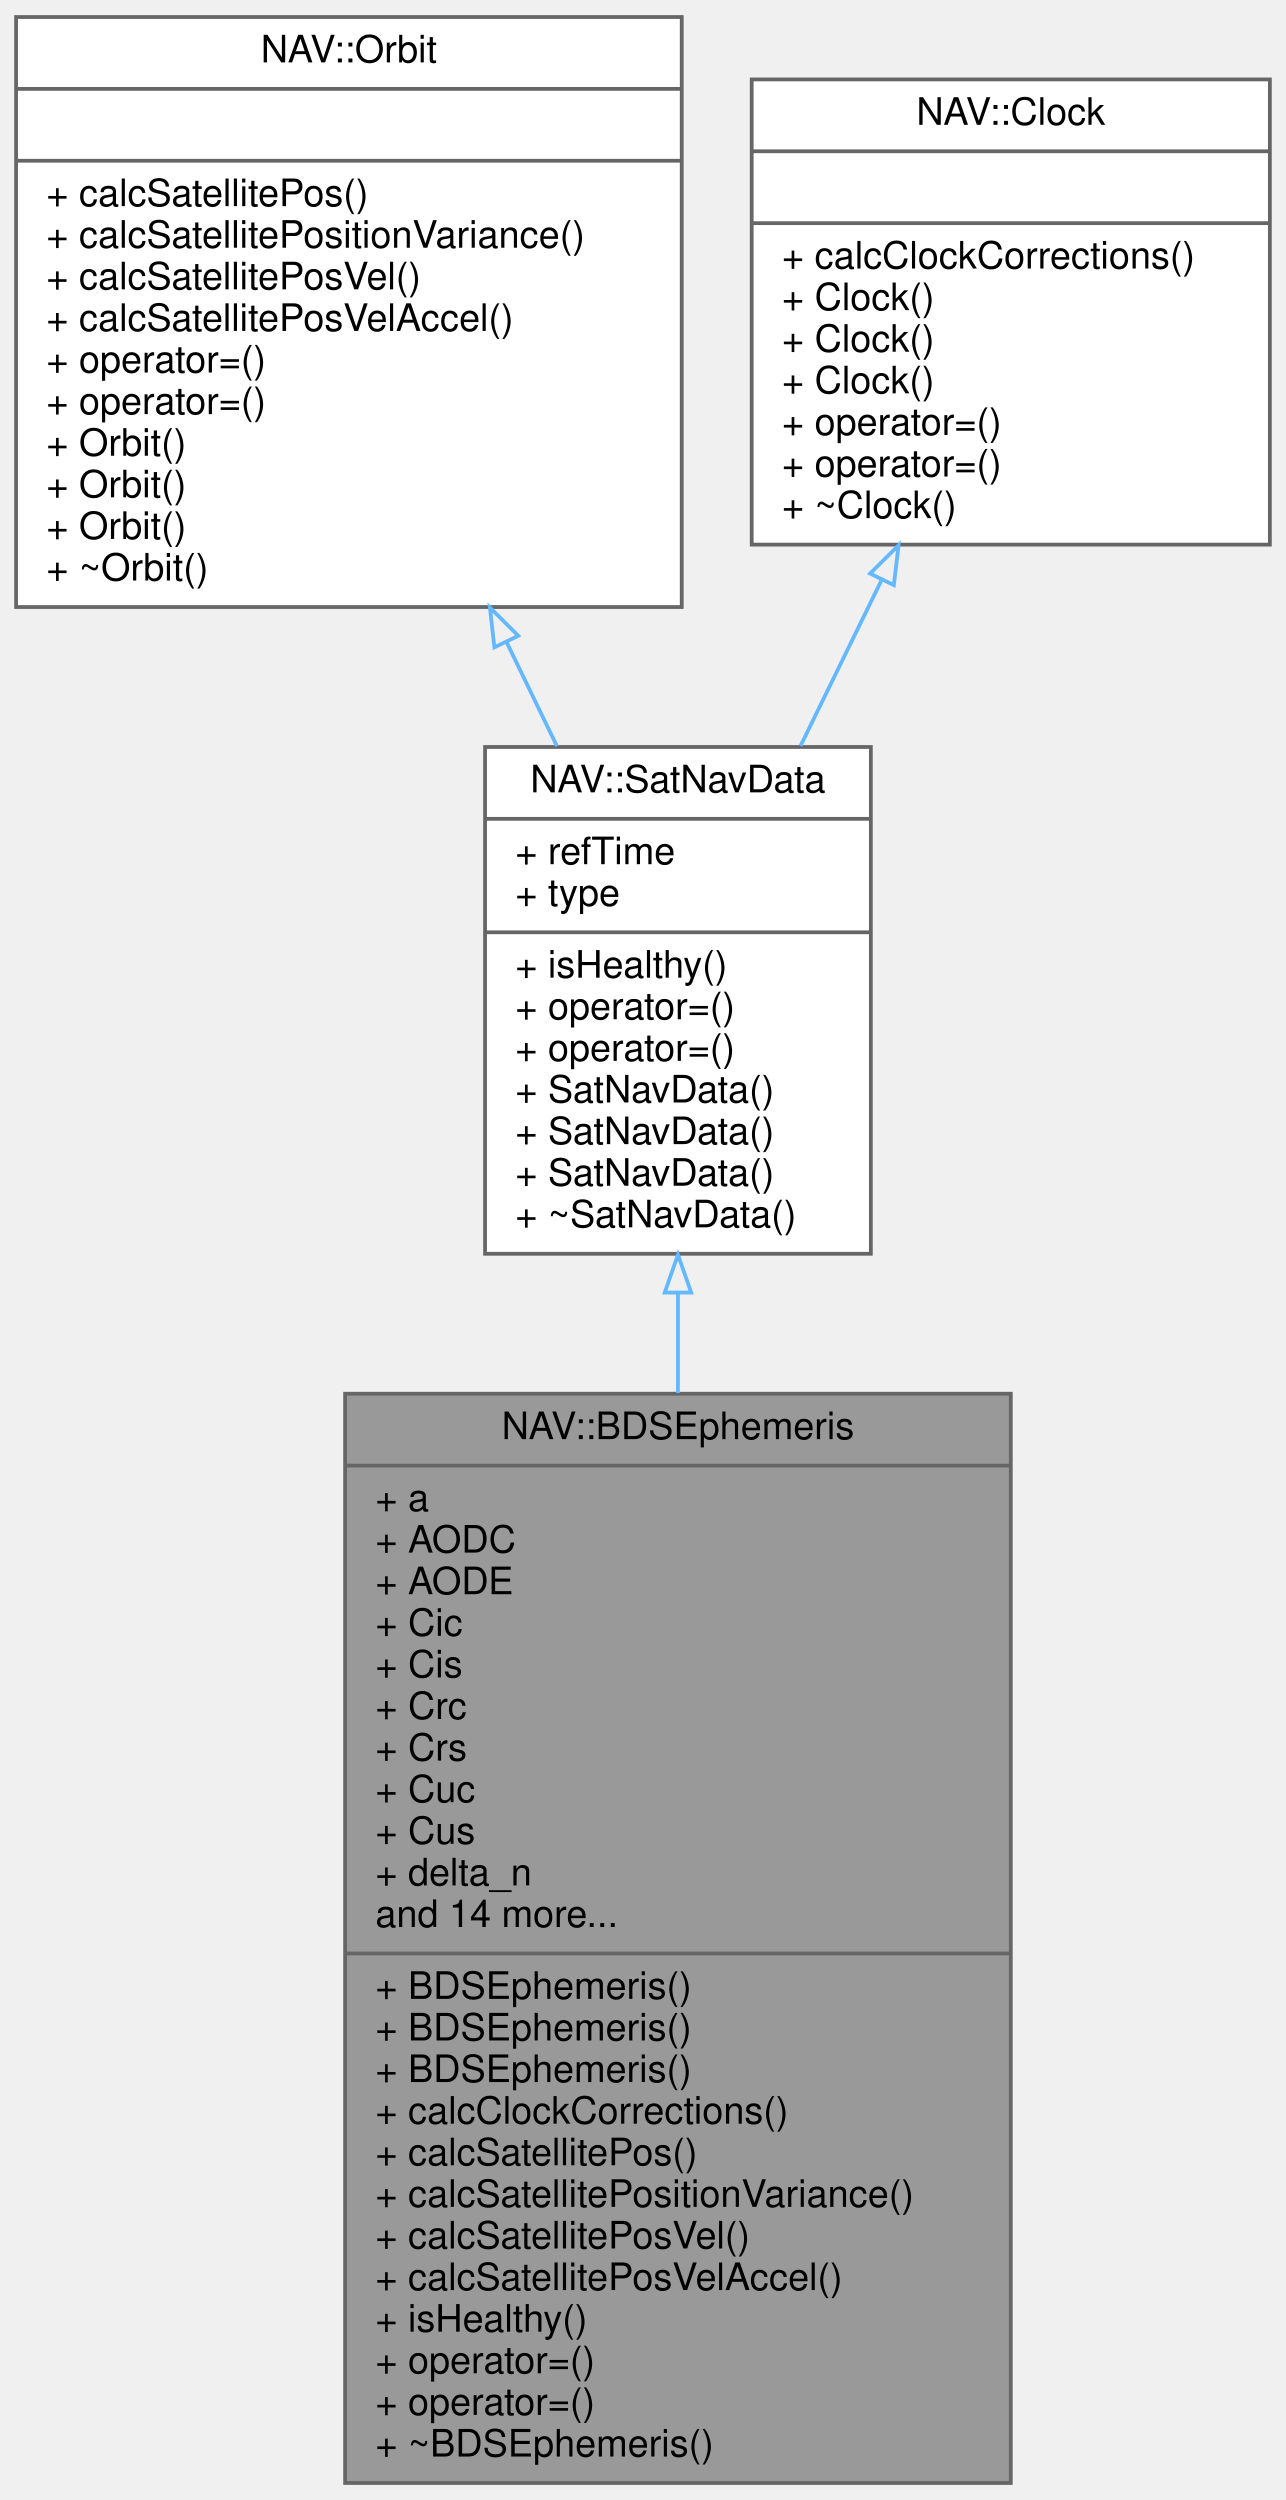
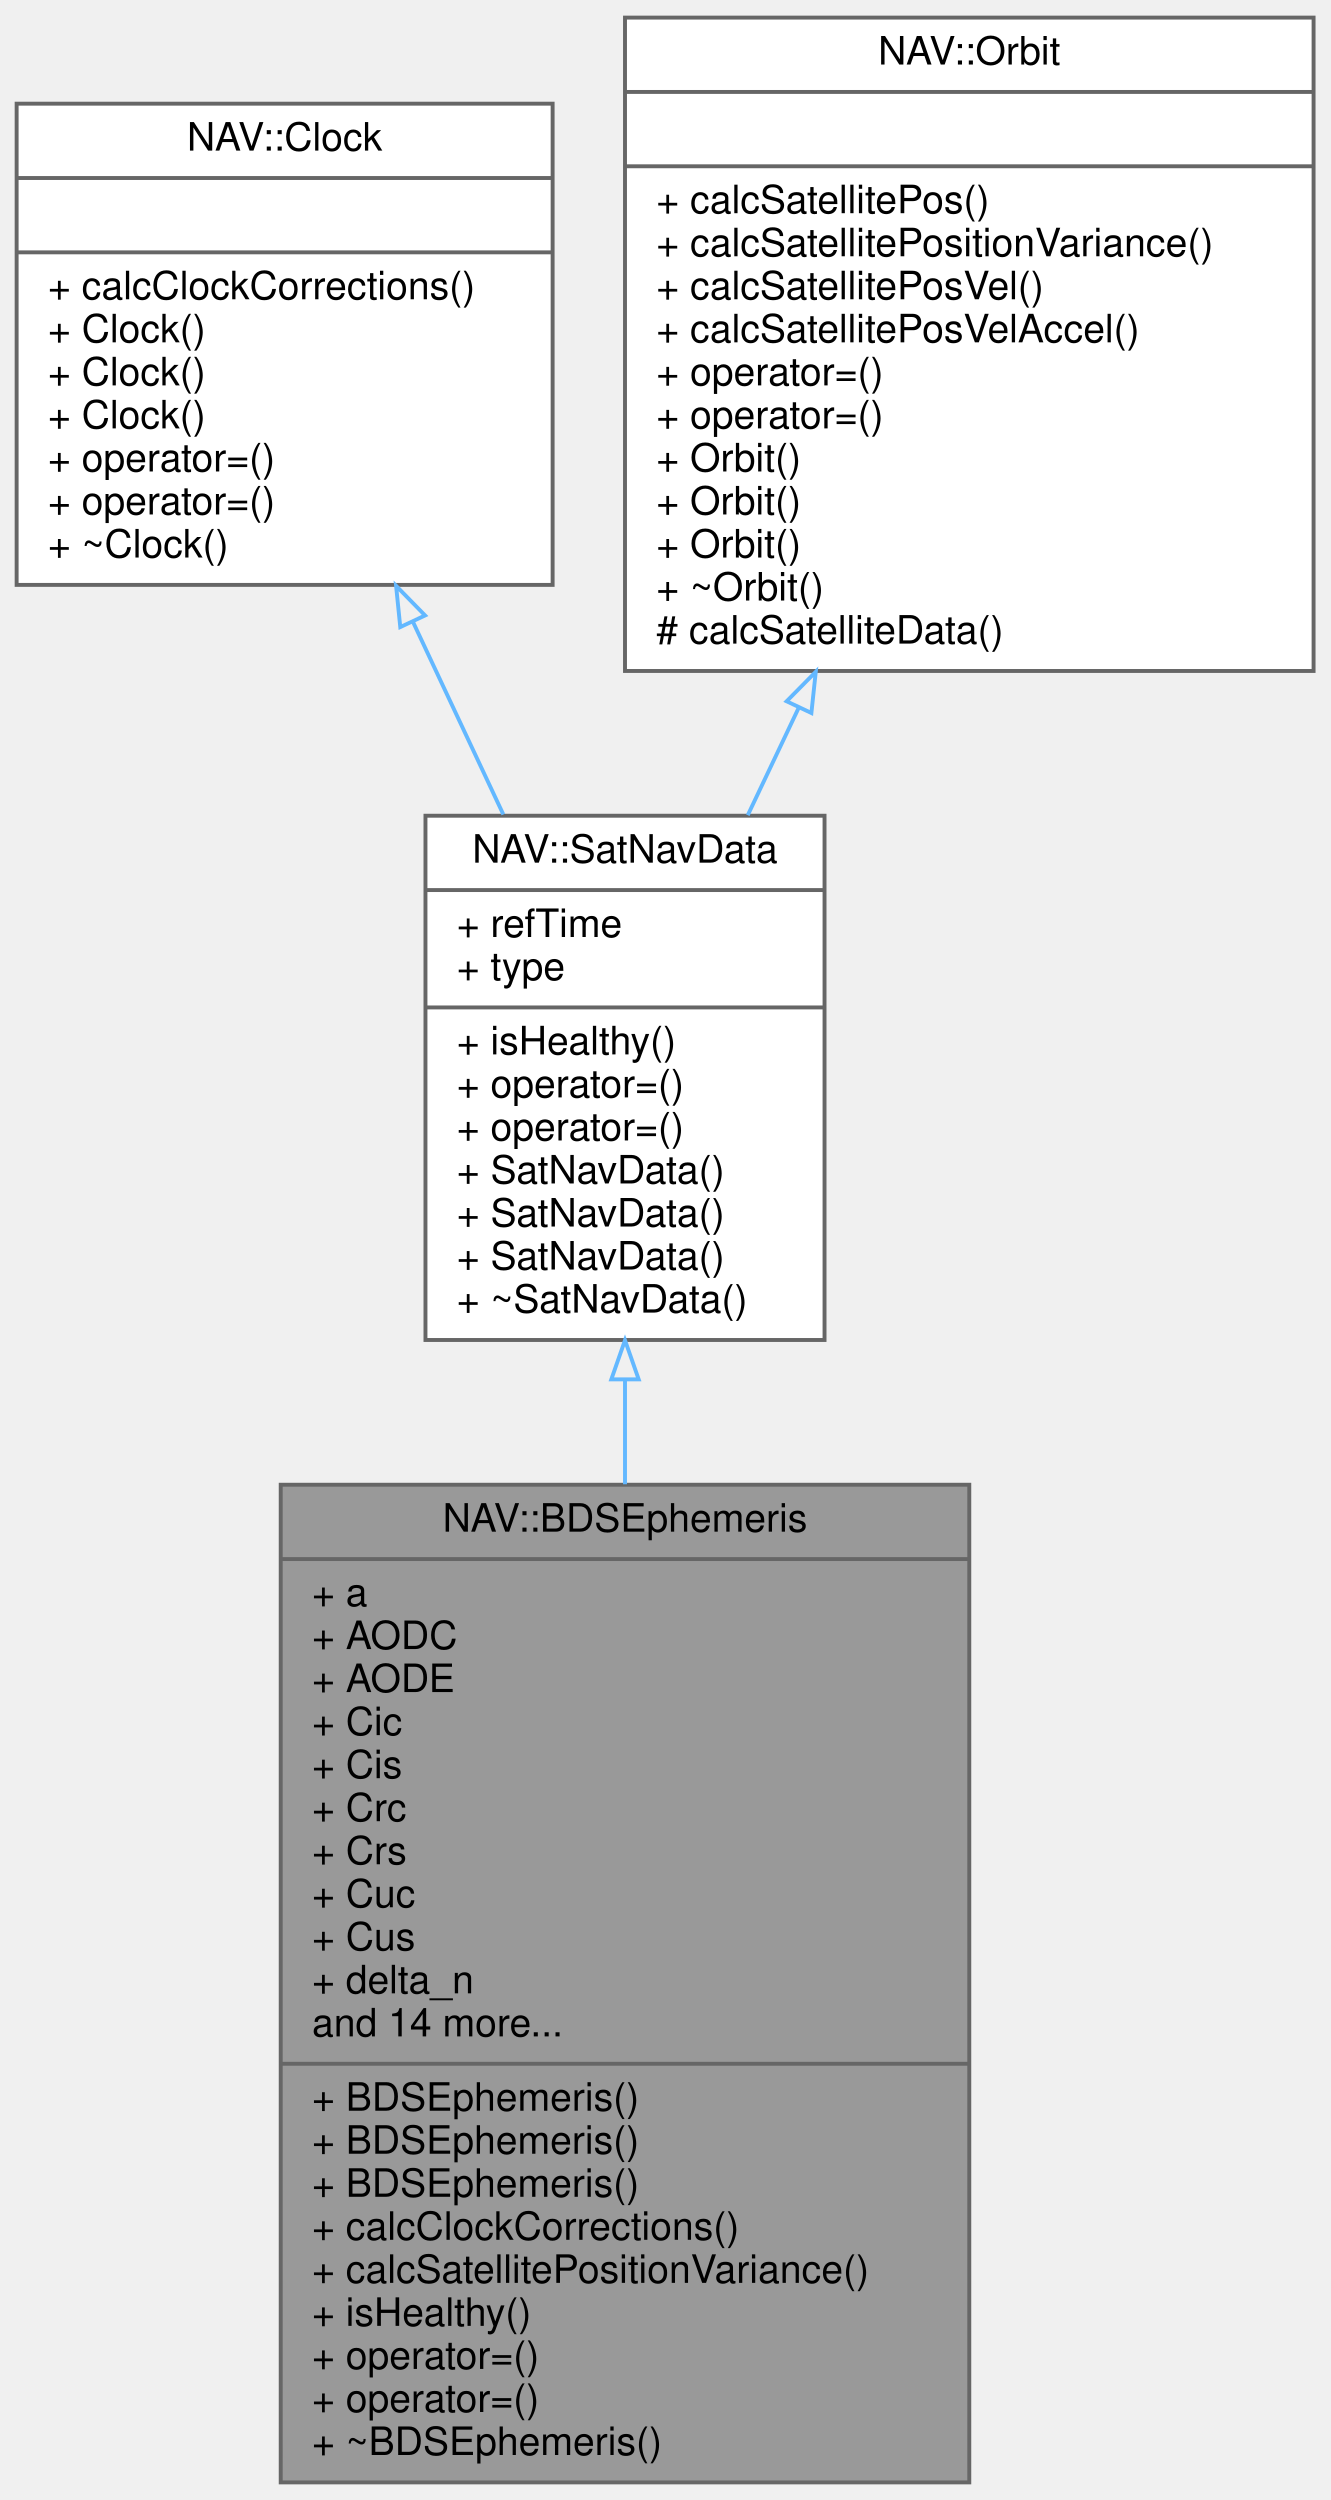
- <svg xmlns="http://www.w3.org/2000/svg" xmlns:xlink="http://www.w3.org/1999/xlink" width="340pt" height="661pt" viewBox="0.00 0.00 339.50 661.00">
-   <g id="graph0" class="graph" transform="scale(1 1) rotate(0) translate(4 657)">
+ <svg xmlns="http://www.w3.org/2000/svg" xmlns:xlink="http://www.w3.org/1999/xlink" width="340pt" height="639pt" viewBox="0.00 0.00 339.50 639.00">
+   <g id="graph0" class="graph" transform="scale(1 1) rotate(0) translate(4 635)">
    <g id="node1" class="node">
      <g id="a_node1">
        <a xlink:title="Broadcasted ephemeris message data.">
-           <polygon fill="#999999" stroke="#666666" points="87,-0.5 87,-288.5 263,-288.5 263,-0.5 87,-0.5" />
-           <text text-anchor="middle" x="175" y="-276.5" font-family="Helvetica,sans-Serif" font-size="10.00">NAV::BDSEphemeris</text>
-           <polyline fill="none" stroke="#666666" points="87,-269.5 263,-269.5 " />
-           <text text-anchor="start" x="95" y="-257.5" font-family="Helvetica,sans-Serif" font-size="10.00">+ a</text>
-           <text text-anchor="start" x="95" y="-246.5" font-family="Helvetica,sans-Serif" font-size="10.00">+ AODC</text>
-           <text text-anchor="start" x="95" y="-235.5" font-family="Helvetica,sans-Serif" font-size="10.00">+ AODE</text>
-           <text text-anchor="start" x="95" y="-224.5" font-family="Helvetica,sans-Serif" font-size="10.00">+ Cic</text>
-           <text text-anchor="start" x="95" y="-213.5" font-family="Helvetica,sans-Serif" font-size="10.00">+ Cis</text>
-           <text text-anchor="start" x="95" y="-202.5" font-family="Helvetica,sans-Serif" font-size="10.00">+ Crc</text>
-           <text text-anchor="start" x="95" y="-191.5" font-family="Helvetica,sans-Serif" font-size="10.00">+ Crs</text>
-           <text text-anchor="start" x="95" y="-180.5" font-family="Helvetica,sans-Serif" font-size="10.00">+ Cuc</text>
-           <text text-anchor="start" x="95" y="-169.5" font-family="Helvetica,sans-Serif" font-size="10.00">+ Cus</text>
-           <text text-anchor="start" x="95" y="-158.5" font-family="Helvetica,sans-Serif" font-size="10.00">+ delta_n</text>
-           <text text-anchor="start" x="95" y="-147.5" font-family="Helvetica,sans-Serif" font-size="10.00">and 14 more...</text>
-           <polyline fill="none" stroke="#666666" points="87,-140.5 263,-140.5 " />
-           <text text-anchor="start" x="95" y="-128.5" font-family="Helvetica,sans-Serif" font-size="10.00">+ BDSEphemeris()</text>
-           <text text-anchor="start" x="95" y="-117.5" font-family="Helvetica,sans-Serif" font-size="10.00">+ BDSEphemeris()</text>
-           <text text-anchor="start" x="95" y="-106.5" font-family="Helvetica,sans-Serif" font-size="10.00">+ BDSEphemeris()</text>
-           <text text-anchor="start" x="95" y="-95.5" font-family="Helvetica,sans-Serif" font-size="10.00">+ calcClockCorrections()</text>
-           <text text-anchor="start" x="95" y="-84.5" font-family="Helvetica,sans-Serif" font-size="10.00">+ calcSatellitePos()</text>
-           <text text-anchor="start" x="95" y="-73.5" font-family="Helvetica,sans-Serif" font-size="10.00">+ calcSatellitePositionVariance()</text>
-           <text text-anchor="start" x="95" y="-62.5" font-family="Helvetica,sans-Serif" font-size="10.00">+ calcSatellitePosVel()</text>
-           <text text-anchor="start" x="95" y="-51.5" font-family="Helvetica,sans-Serif" font-size="10.00">+ calcSatellitePosVelAccel()</text>
-           <text text-anchor="start" x="95" y="-40.5" font-family="Helvetica,sans-Serif" font-size="10.00">+ isHealthy()</text>
-           <text text-anchor="start" x="95" y="-29.5" font-family="Helvetica,sans-Serif" font-size="10.00">+ operator=()</text>
-           <text text-anchor="start" x="95" y="-18.5" font-family="Helvetica,sans-Serif" font-size="10.00">+ operator=()</text>
-           <text text-anchor="start" x="95" y="-7.5" font-family="Helvetica,sans-Serif" font-size="10.00">+ ~BDSEphemeris()</text>
+           <polygon fill="#999999" stroke="#666666" points="67.5,-0.5 67.5,-255.5 243.5,-255.5 243.5,-0.5 67.5,-0.5" />
+           <text text-anchor="middle" x="155.5" y="-243.5" font-family="Helvetica,sans-Serif" font-size="10.00">NAV::BDSEphemeris</text>
+           <polyline fill="none" stroke="#666666" points="67.5,-236.5 243.5,-236.5 " />
+           <text text-anchor="start" x="75.5" y="-224.5" font-family="Helvetica,sans-Serif" font-size="10.00">+ a</text>
+           <text text-anchor="start" x="75.5" y="-213.5" font-family="Helvetica,sans-Serif" font-size="10.00">+ AODC</text>
+           <text text-anchor="start" x="75.5" y="-202.5" font-family="Helvetica,sans-Serif" font-size="10.00">+ AODE</text>
+           <text text-anchor="start" x="75.5" y="-191.5" font-family="Helvetica,sans-Serif" font-size="10.00">+ Cic</text>
+           <text text-anchor="start" x="75.5" y="-180.5" font-family="Helvetica,sans-Serif" font-size="10.00">+ Cis</text>
+           <text text-anchor="start" x="75.5" y="-169.5" font-family="Helvetica,sans-Serif" font-size="10.00">+ Crc</text>
+           <text text-anchor="start" x="75.5" y="-158.5" font-family="Helvetica,sans-Serif" font-size="10.00">+ Crs</text>
+           <text text-anchor="start" x="75.5" y="-147.5" font-family="Helvetica,sans-Serif" font-size="10.00">+ Cuc</text>
+           <text text-anchor="start" x="75.5" y="-136.5" font-family="Helvetica,sans-Serif" font-size="10.00">+ Cus</text>
+           <text text-anchor="start" x="75.5" y="-125.5" font-family="Helvetica,sans-Serif" font-size="10.00">+ delta_n</text>
+           <text text-anchor="start" x="75.5" y="-114.5" font-family="Helvetica,sans-Serif" font-size="10.00">and 14 more...</text>
+           <polyline fill="none" stroke="#666666" points="67.5,-107.5 243.5,-107.5 " />
+           <text text-anchor="start" x="75.5" y="-95.5" font-family="Helvetica,sans-Serif" font-size="10.00">+ BDSEphemeris()</text>
+           <text text-anchor="start" x="75.5" y="-84.5" font-family="Helvetica,sans-Serif" font-size="10.00">+ BDSEphemeris()</text>
+           <text text-anchor="start" x="75.5" y="-73.5" font-family="Helvetica,sans-Serif" font-size="10.00">+ BDSEphemeris()</text>
+           <text text-anchor="start" x="75.5" y="-62.5" font-family="Helvetica,sans-Serif" font-size="10.00">+ calcClockCorrections()</text>
+           <text text-anchor="start" x="75.5" y="-51.5" font-family="Helvetica,sans-Serif" font-size="10.00">+ calcSatellitePositionVariance()</text>
+           <text text-anchor="start" x="75.5" y="-40.5" font-family="Helvetica,sans-Serif" font-size="10.00">+ isHealthy()</text>
+           <text text-anchor="start" x="75.5" y="-29.5" font-family="Helvetica,sans-Serif" font-size="10.00">+ operator=()</text>
+           <text text-anchor="start" x="75.5" y="-18.5" font-family="Helvetica,sans-Serif" font-size="10.00">+ operator=()</text>
+           <text text-anchor="start" x="75.5" y="-7.5" font-family="Helvetica,sans-Serif" font-size="10.00">+ ~BDSEphemeris()</text>
        </a>
      </g>
    </g>
    <g id="node2" class="node">
      <g id="a_node2">
        <a xlink:href="classNAV_1_1SatNavData.html" target="_top" xlink:title="Satellite Navigation data (to calculate SatNavData and clock)">
-           <polygon fill="white" stroke="#666666" points="124,-325.5 124,-459.5 226,-459.5 226,-325.5 124,-325.5" />
-           <text text-anchor="middle" x="175" y="-447.5" font-family="Helvetica,sans-Serif" font-size="10.00">NAV::SatNavData</text>
-           <polyline fill="none" stroke="#666666" points="124,-440.5 226,-440.5 " />
-           <text text-anchor="start" x="132" y="-428.5" font-family="Helvetica,sans-Serif" font-size="10.00">+ refTime</text>
-           <text text-anchor="start" x="132" y="-417.5" font-family="Helvetica,sans-Serif" font-size="10.00">+ type</text>
-           <polyline fill="none" stroke="#666666" points="124,-410.5 226,-410.5 " />
-           <text text-anchor="start" x="132" y="-398.5" font-family="Helvetica,sans-Serif" font-size="10.00">+ isHealthy()</text>
-           <text text-anchor="start" x="132" y="-387.5" font-family="Helvetica,sans-Serif" font-size="10.00">+ operator=()</text>
-           <text text-anchor="start" x="132" y="-376.5" font-family="Helvetica,sans-Serif" font-size="10.00">+ operator=()</text>
-           <text text-anchor="start" x="132" y="-365.5" font-family="Helvetica,sans-Serif" font-size="10.00">+ SatNavData()</text>
-           <text text-anchor="start" x="132" y="-354.5" font-family="Helvetica,sans-Serif" font-size="10.00">+ SatNavData()</text>
-           <text text-anchor="start" x="132" y="-343.5" font-family="Helvetica,sans-Serif" font-size="10.00">+ SatNavData()</text>
-           <text text-anchor="start" x="132" y="-332.5" font-family="Helvetica,sans-Serif" font-size="10.00">+ ~SatNavData()</text>
+           <polygon fill="white" stroke="#666666" points="104.5,-292.5 104.5,-426.5 206.5,-426.5 206.5,-292.5 104.5,-292.5" />
+           <text text-anchor="middle" x="155.5" y="-414.5" font-family="Helvetica,sans-Serif" font-size="10.00">NAV::SatNavData</text>
+           <polyline fill="none" stroke="#666666" points="104.5,-407.5 206.5,-407.5 " />
+           <text text-anchor="start" x="112.5" y="-395.5" font-family="Helvetica,sans-Serif" font-size="10.00">+ refTime</text>
+           <text text-anchor="start" x="112.5" y="-384.5" font-family="Helvetica,sans-Serif" font-size="10.00">+ type</text>
+           <polyline fill="none" stroke="#666666" points="104.5,-377.5 206.5,-377.5 " />
+           <text text-anchor="start" x="112.5" y="-365.5" font-family="Helvetica,sans-Serif" font-size="10.00">+ isHealthy()</text>
+           <text text-anchor="start" x="112.5" y="-354.5" font-family="Helvetica,sans-Serif" font-size="10.00">+ operator=()</text>
+           <text text-anchor="start" x="112.5" y="-343.5" font-family="Helvetica,sans-Serif" font-size="10.00">+ operator=()</text>
+           <text text-anchor="start" x="112.5" y="-332.5" font-family="Helvetica,sans-Serif" font-size="10.00">+ SatNavData()</text>
+           <text text-anchor="start" x="112.5" y="-321.5" font-family="Helvetica,sans-Serif" font-size="10.00">+ SatNavData()</text>
+           <text text-anchor="start" x="112.5" y="-310.5" font-family="Helvetica,sans-Serif" font-size="10.00">+ SatNavData()</text>
+           <text text-anchor="start" x="112.5" y="-299.5" font-family="Helvetica,sans-Serif" font-size="10.00">+ ~SatNavData()</text>
        </a>
      </g>
    </g>
    <g id="edge1" class="edge">
-       <path fill="none" stroke="#63b8ff" d="M175,-315.06C175,-306.55 175,-297.68 175,-288.68" />
-       <polygon fill="none" stroke="#63b8ff" points="171.5,-315.25 175,-325.25 178.5,-315.25 171.5,-315.25" />
+       <path fill="none" stroke="#63b8ff" d="M155.5,-282.41C155.5,-273.74 155.5,-264.74 155.5,-255.63" />
+       <polygon fill="none" stroke="#63b8ff" points="152,-282.43 155.5,-292.43 159,-282.43 152,-282.43" />
    </g>
    <g id="node3" class="node">
      <g id="a_node3">
-         <a xlink:href="classNAV_1_1Orbit.html" target="_top" xlink:title="Abstract satellite orbit information.">
-           <polygon fill="white" stroke="#666666" points="0,-496.5 0,-652.5 176,-652.5 176,-496.5 0,-496.5" />
-           <text text-anchor="middle" x="88" y="-640.5" font-family="Helvetica,sans-Serif" font-size="10.00">NAV::Orbit</text>
-           <polyline fill="none" stroke="#666666" points="0,-633.5 176,-633.5 " />
-           <text text-anchor="middle" x="88" y="-621.5" font-family="Helvetica,sans-Serif" font-size="10.00"> </text>
-           <polyline fill="none" stroke="#666666" points="0,-614.5 176,-614.5 " />
-           <text text-anchor="start" x="8" y="-602.5" font-family="Helvetica,sans-Serif" font-size="10.00">+ calcSatellitePos()</text>
-           <text text-anchor="start" x="8" y="-591.5" font-family="Helvetica,sans-Serif" font-size="10.00">+ calcSatellitePositionVariance()</text>
-           <text text-anchor="start" x="8" y="-580.5" font-family="Helvetica,sans-Serif" font-size="10.00">+ calcSatellitePosVel()</text>
-           <text text-anchor="start" x="8" y="-569.5" font-family="Helvetica,sans-Serif" font-size="10.00">+ calcSatellitePosVelAccel()</text>
-           <text text-anchor="start" x="8" y="-558.5" font-family="Helvetica,sans-Serif" font-size="10.00">+ operator=()</text>
-           <text text-anchor="start" x="8" y="-547.5" font-family="Helvetica,sans-Serif" font-size="10.00">+ operator=()</text>
-           <text text-anchor="start" x="8" y="-536.5" font-family="Helvetica,sans-Serif" font-size="10.00">+ Orbit()</text>
-           <text text-anchor="start" x="8" y="-525.5" font-family="Helvetica,sans-Serif" font-size="10.00">+ Orbit()</text>
-           <text text-anchor="start" x="8" y="-514.5" font-family="Helvetica,sans-Serif" font-size="10.00">+ Orbit()</text>
-           <text text-anchor="start" x="8" y="-503.5" font-family="Helvetica,sans-Serif" font-size="10.00">+ ~Orbit()</text>
+         <a xlink:href="classNAV_1_1Clock.html" target="_top" xlink:title="Abstract satellite clock information.">
+           <polygon fill="white" stroke="#666666" points="0,-485.5 0,-608.5 137,-608.5 137,-485.5 0,-485.5" />
+           <text text-anchor="middle" x="68.5" y="-596.5" font-family="Helvetica,sans-Serif" font-size="10.00">NAV::Clock</text>
+           <polyline fill="none" stroke="#666666" points="0,-589.5 137,-589.5 " />
+           <text text-anchor="middle" x="68.5" y="-577.5" font-family="Helvetica,sans-Serif" font-size="10.00"> </text>
+           <polyline fill="none" stroke="#666666" points="0,-570.5 137,-570.5 " />
+           <text text-anchor="start" x="8" y="-558.5" font-family="Helvetica,sans-Serif" font-size="10.00">+ calcClockCorrections()</text>
+           <text text-anchor="start" x="8" y="-547.5" font-family="Helvetica,sans-Serif" font-size="10.00">+ Clock()</text>
+           <text text-anchor="start" x="8" y="-536.5" font-family="Helvetica,sans-Serif" font-size="10.00">+ Clock()</text>
+           <text text-anchor="start" x="8" y="-525.5" font-family="Helvetica,sans-Serif" font-size="10.00">+ Clock()</text>
+           <text text-anchor="start" x="8" y="-514.5" font-family="Helvetica,sans-Serif" font-size="10.00">+ operator=()</text>
+           <text text-anchor="start" x="8" y="-503.5" font-family="Helvetica,sans-Serif" font-size="10.00">+ operator=()</text>
+           <text text-anchor="start" x="8" y="-492.5" font-family="Helvetica,sans-Serif" font-size="10.00">+ ~Clock()</text>
        </a>
      </g>
    </g>
    <g id="edge2" class="edge">
-       <path fill="none" stroke="#63b8ff" d="M129.72,-487.17C134.19,-477.94 138.68,-468.65 143.01,-459.69" />
-       <polygon fill="none" stroke="#63b8ff" points="126.47,-485.85 125.27,-496.38 132.78,-488.9 126.47,-485.85" />
+       <path fill="none" stroke="#63b8ff" d="M101.37,-475.91C108.92,-459.82 116.92,-442.75 124.4,-426.82" />
+       <polygon fill="none" stroke="#63b8ff" points="98.06,-474.72 96.99,-485.26 104.4,-477.69 98.06,-474.72" />
    </g>
    <g id="node4" class="node">
      <g id="a_node4">
-         <a xlink:href="classNAV_1_1Clock.html" target="_top" xlink:title="Abstract satellite clock information.">
-           <polygon fill="white" stroke="#666666" points="194.5,-513 194.5,-636 331.5,-636 331.5,-513 194.5,-513" />
-           <text text-anchor="middle" x="263" y="-624" font-family="Helvetica,sans-Serif" font-size="10.00">NAV::Clock</text>
-           <polyline fill="none" stroke="#666666" points="194.5,-617 331.5,-617 " />
-           <text text-anchor="middle" x="263" y="-605" font-family="Helvetica,sans-Serif" font-size="10.00"> </text>
-           <polyline fill="none" stroke="#666666" points="194.5,-598 331.5,-598 " />
-           <text text-anchor="start" x="202.5" y="-586" font-family="Helvetica,sans-Serif" font-size="10.00">+ calcClockCorrections()</text>
-           <text text-anchor="start" x="202.5" y="-575" font-family="Helvetica,sans-Serif" font-size="10.00">+ Clock()</text>
-           <text text-anchor="start" x="202.5" y="-564" font-family="Helvetica,sans-Serif" font-size="10.00">+ Clock()</text>
-           <text text-anchor="start" x="202.5" y="-553" font-family="Helvetica,sans-Serif" font-size="10.00">+ Clock()</text>
-           <text text-anchor="start" x="202.5" y="-542" font-family="Helvetica,sans-Serif" font-size="10.00">+ operator=()</text>
-           <text text-anchor="start" x="202.5" y="-531" font-family="Helvetica,sans-Serif" font-size="10.00">+ operator=()</text>
-           <text text-anchor="start" x="202.5" y="-520" font-family="Helvetica,sans-Serif" font-size="10.00">+ ~Clock()</text>
+         <a xlink:href="classNAV_1_1Orbit.html" target="_top" xlink:title="Abstract satellite orbit information.">
+           <polygon fill="white" stroke="#666666" points="155.5,-463.5 155.5,-630.5 331.5,-630.5 331.5,-463.5 155.5,-463.5" />
+           <text text-anchor="middle" x="243.5" y="-618.5" font-family="Helvetica,sans-Serif" font-size="10.00">NAV::Orbit</text>
+           <polyline fill="none" stroke="#666666" points="155.5,-611.5 331.5,-611.5 " />
+           <text text-anchor="middle" x="243.5" y="-599.5" font-family="Helvetica,sans-Serif" font-size="10.00"> </text>
+           <polyline fill="none" stroke="#666666" points="155.5,-592.5 331.5,-592.5 " />
+           <text text-anchor="start" x="163.5" y="-580.5" font-family="Helvetica,sans-Serif" font-size="10.00">+ calcSatellitePos()</text>
+           <text text-anchor="start" x="163.5" y="-569.5" font-family="Helvetica,sans-Serif" font-size="10.00">+ calcSatellitePositionVariance()</text>
+           <text text-anchor="start" x="163.5" y="-558.5" font-family="Helvetica,sans-Serif" font-size="10.00">+ calcSatellitePosVel()</text>
+           <text text-anchor="start" x="163.5" y="-547.5" font-family="Helvetica,sans-Serif" font-size="10.00">+ calcSatellitePosVelAccel()</text>
+           <text text-anchor="start" x="163.5" y="-536.5" font-family="Helvetica,sans-Serif" font-size="10.00">+ operator=()</text>
+           <text text-anchor="start" x="163.5" y="-525.5" font-family="Helvetica,sans-Serif" font-size="10.00">+ operator=()</text>
+           <text text-anchor="start" x="163.5" y="-514.5" font-family="Helvetica,sans-Serif" font-size="10.00">+ Orbit()</text>
+           <text text-anchor="start" x="163.5" y="-503.5" font-family="Helvetica,sans-Serif" font-size="10.00">+ Orbit()</text>
+           <text text-anchor="start" x="163.5" y="-492.5" font-family="Helvetica,sans-Serif" font-size="10.00">+ Orbit()</text>
+           <text text-anchor="start" x="163.5" y="-481.5" font-family="Helvetica,sans-Serif" font-size="10.00">+ ~Orbit()</text>
+           <text text-anchor="start" x="163.5" y="-470.5" font-family="Helvetica,sans-Serif" font-size="10.00"># calcSatelliteData()</text>
        </a>
      </g>
    </g>
    <g id="edge3" class="edge">
-       <path fill="none" stroke="#63b8ff" d="M228.77,-503.49C221.75,-489.12 214.37,-474.03 207.41,-459.79" />
-       <polygon fill="none" stroke="#63b8ff" points="225.79,-505.36 233.33,-512.81 232.08,-502.29 225.79,-505.36" />
+       <path fill="none" stroke="#63b8ff" d="M199.88,-454.05C195.49,-444.8 191.1,-435.54 186.88,-426.64" />
+       <polygon fill="none" stroke="#63b8ff" points="196.81,-455.75 204.26,-463.29 203.14,-452.75 196.81,-455.75" />
    </g>
  </g>
</svg>
